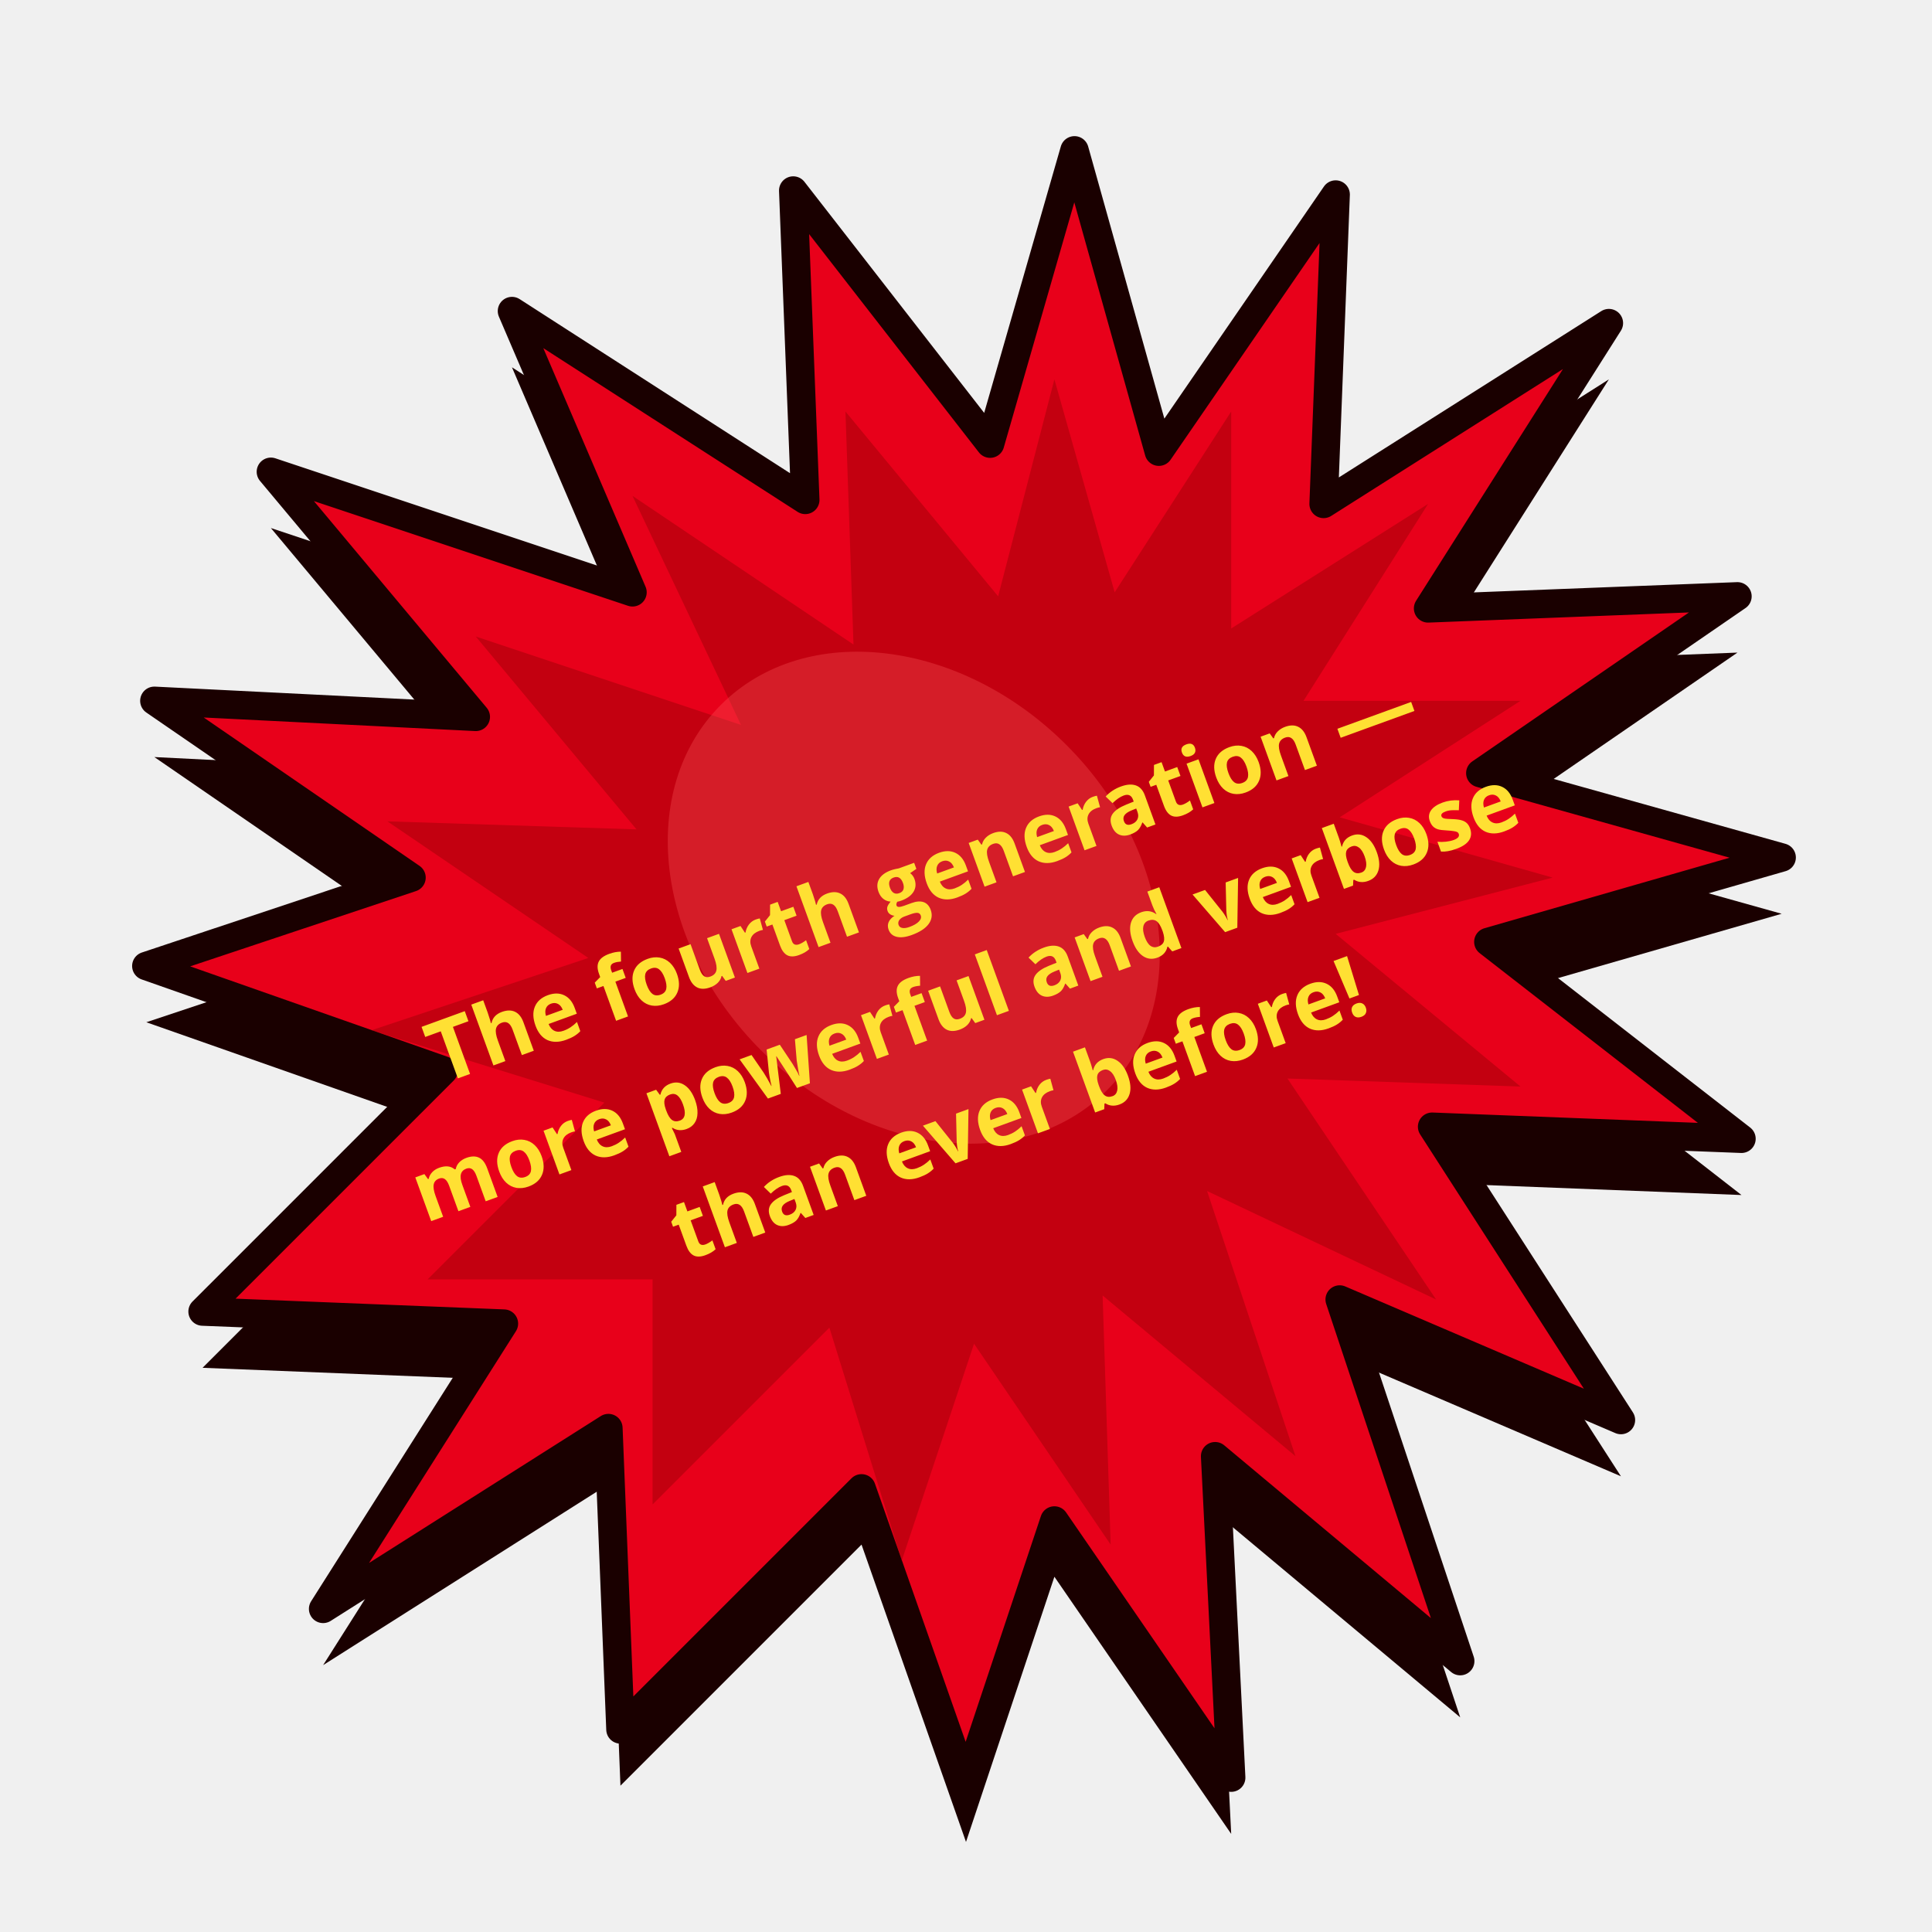
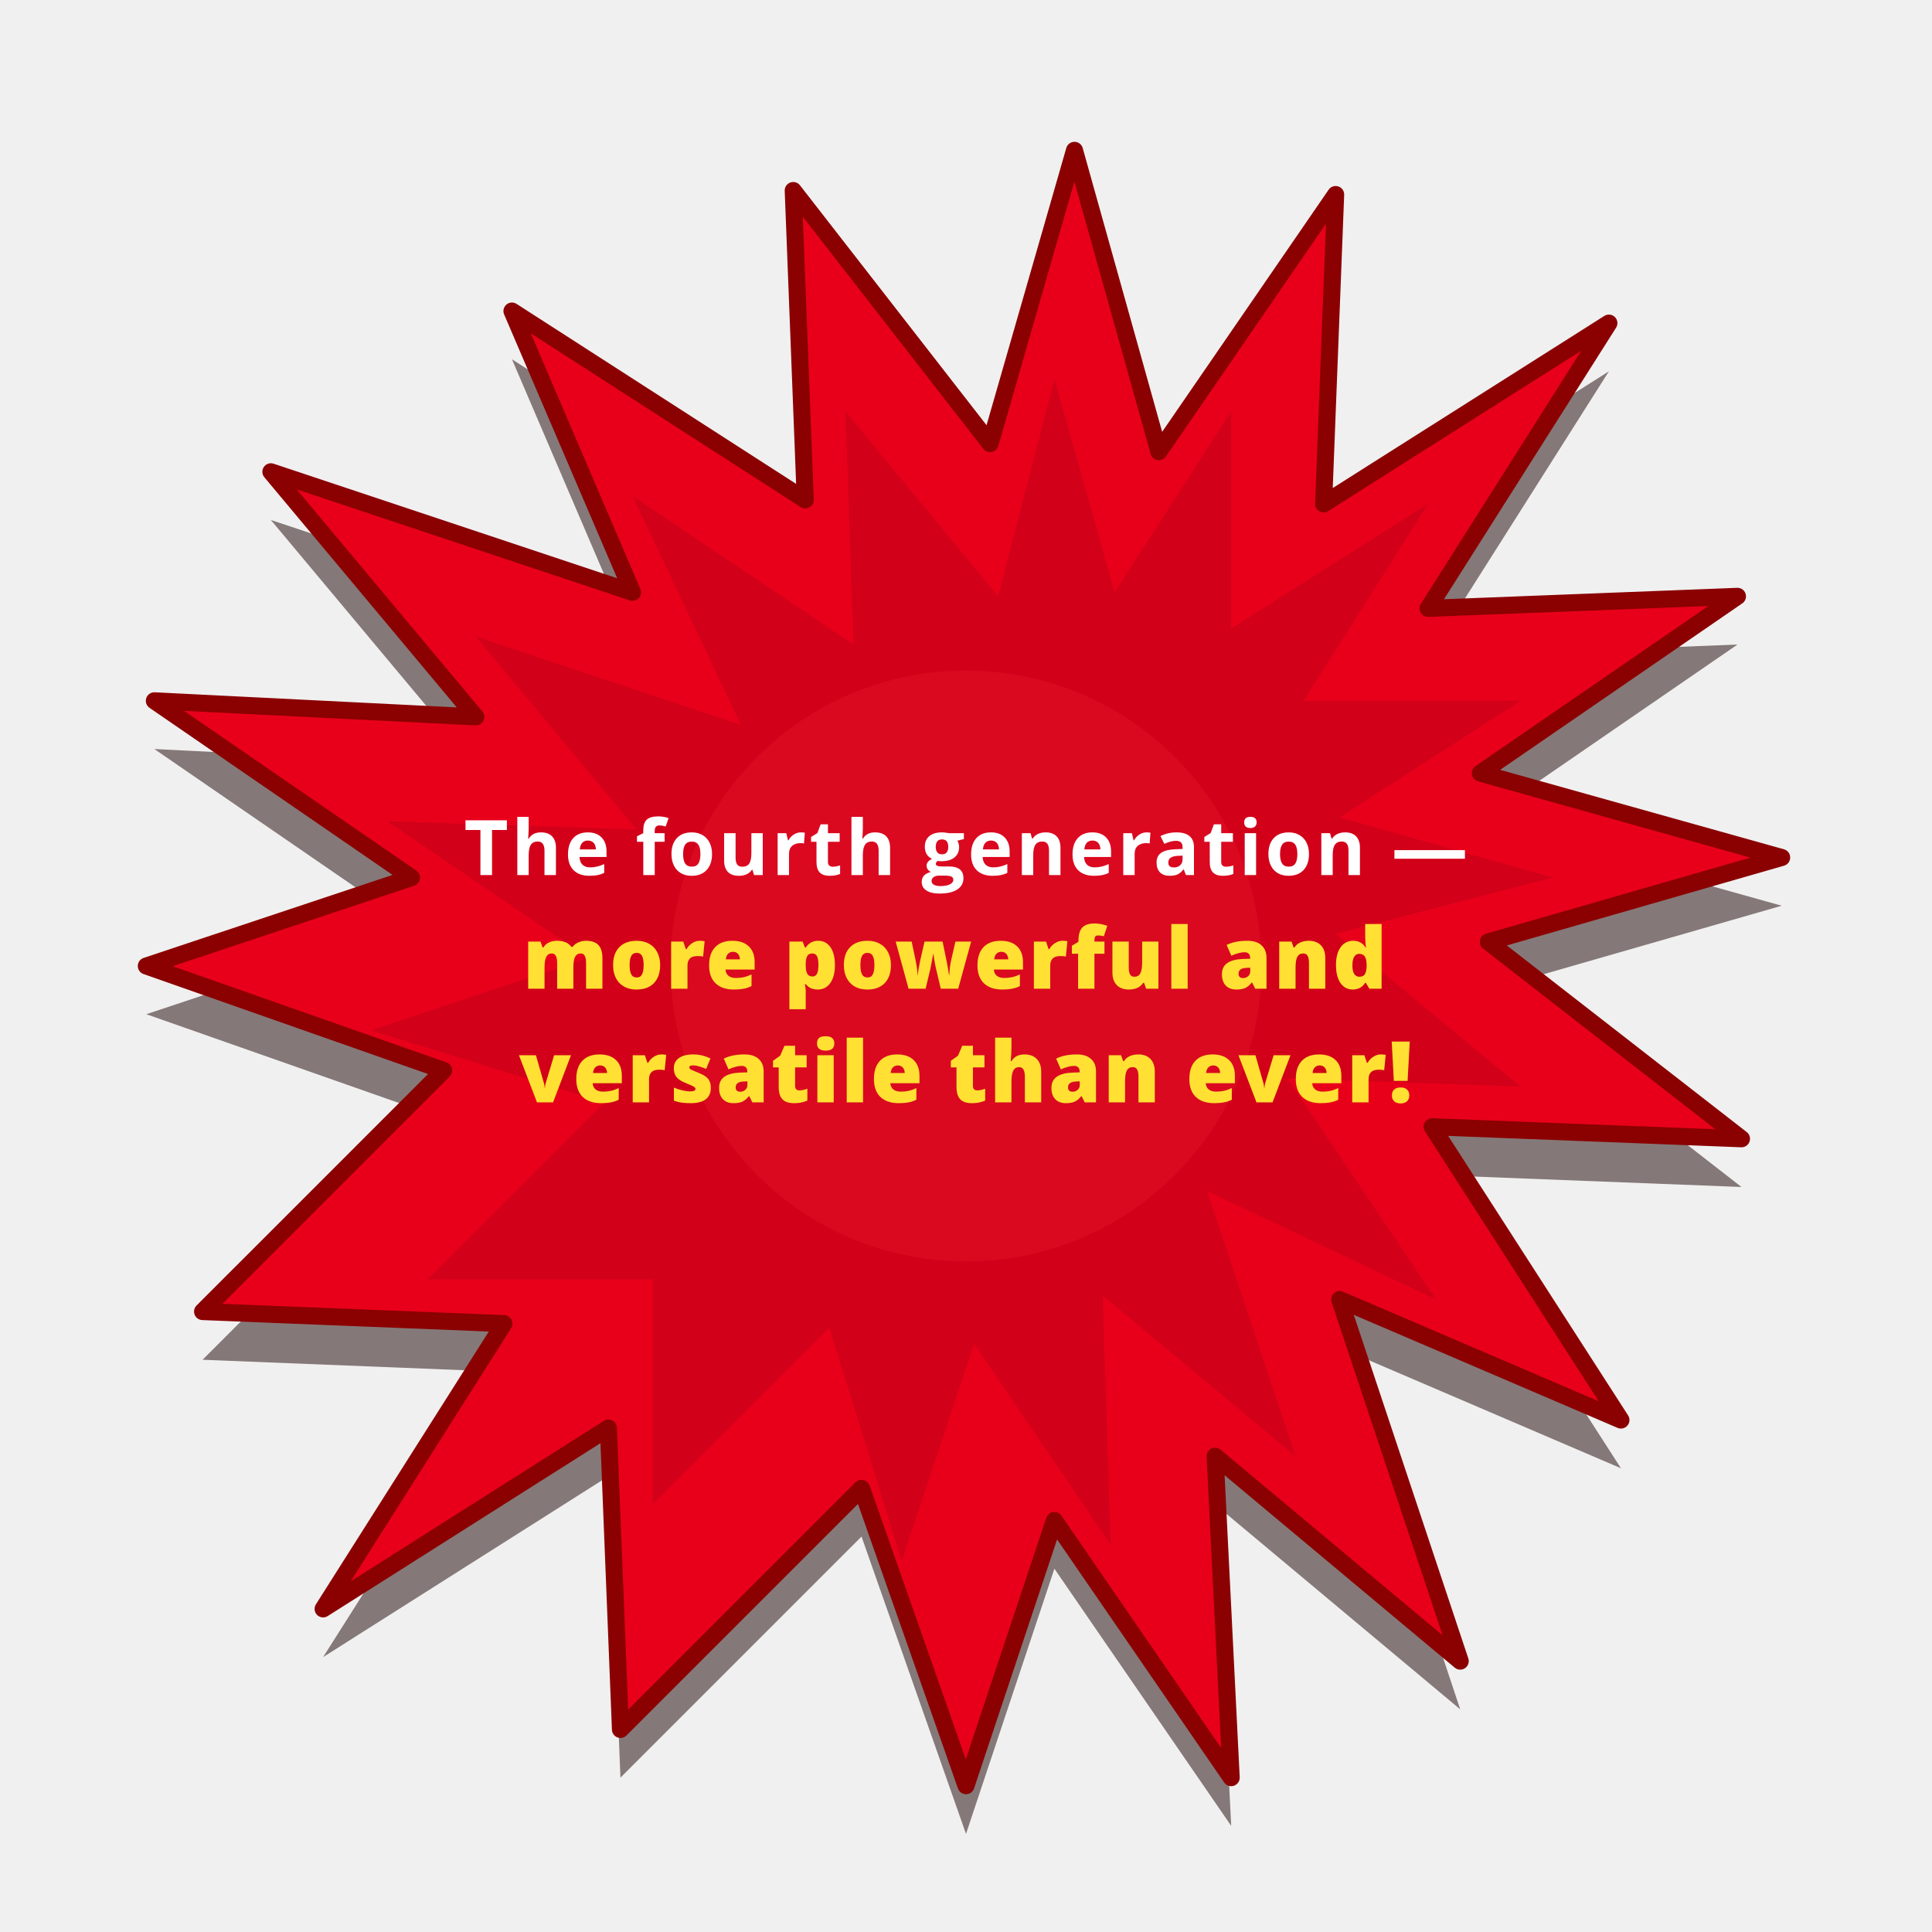
- <svg xmlns="http://www.w3.org/2000/svg" viewBox="0 0 340 340" overflow="visible" style="width:340px; height:340px; display:block; margin:auto;">
+ <svg xmlns="http://www.w3.org/2000/svg" viewBox="0 0 340 340" overflow="visible" style="width:340px; height:340px; display:block; margin:auto;" role="img">
+   <defs>
+     <filter id="softshadow" x="-10%" y="-10%" width="120%" height="120%">
+       <feDropShadow dx="4" dy="4" stdDeviation="4" flood-color="#1a0000" flood-opacity="0.45" />
+     </filter>
+   </defs>
  <g transform="rotate(45, 170, 170)">
-     <path fill="#1a0000" transform="translate(7,7)" d="M170,10 L183,68 L220,28 L210,82 L258,55 L232,102 L288,95 L248,132 L308,145          L258,165 L318,195 L262,200 L304,238 L250,228 L272,272 L222,248 L222,308          L183,272 L170,330 L157,272 L118,308 L118,248 L68,272 L90,228          L36,238 L78,200 L22,195 L82,165 L32,145 L92,132 L52,95 L108,102          L82,55 L130,82 L120,28 L157,68 Z" />
-     <path fill="#E8001A" stroke="#1a0000" stroke-width="5" stroke-linejoin="round" d="M170,10 L183,68 L220,28 L210,82 L258,55 L232,102 L288,95 L248,132 L308,145          L258,165 L318,195 L262,200 L304,238 L250,228 L272,272 L222,248 L222,308          L183,272 L170,330 L157,272 L118,308 L118,248 L68,272 L90,228          L36,238 L78,200 L22,195 L82,165 L32,145 L92,132 L52,95 L108,102          L82,55 L130,82 L120,28 L157,68 Z" />
-     <path fill="#8B0000" opacity="0.4" d="M170,55 L179,95 L206,68 L198,105 L232,86 L212,120 L254,116 L224,144 L270,153          L228,168 L272,190 L228,194 L260,224 L218,216 L236,252 L198,232 L198,276          L170,248 L142,276 L142,232 L104,252 L122,216 L80,224 L112,194          L68,190 L112,168 L70,153 L116,144 L86,116 L128,120 L108,86 L142,105          L134,68 L161,95 Z" />
-     <ellipse cx="155" cy="168" rx="48" ry="38" fill="#FF6060" opacity="0.3" />
-     <text transform="rotate(-65, 170, 170)" font-family="'Open Sans', sans-serif" font-size="15" font-weight="700" fill="#FFE033" text-anchor="middle">
-       <tspan x="170" y="158">The fourth generation —</tspan>
-       <tspan x="170" dy="22">more powerful and verbose</tspan>
-       <tspan x="170" dy="22">than ever before!</tspan>
-     </text>
+     <path fill="#1a0000" transform="translate(6,6)" d="M170,10 L183,68 L220,28 L210,82 L258,55 L232,102 L288,95 L248,132 L308,145           L258,165 L318,195 L262,200 L304,238 L250,228 L272,272 L222,248 L222,308           L183,272 L170,330 L157,272 L118,308 L118,248 L68,272 L90,228           L36,238 L78,200 L22,195 L82,165 L32,145 L92,132 L52,95 L108,102           L82,55 L130,82 L120,28 L157,68 Z" opacity="0.5" />
+     <path fill="#E8001A" stroke="#8B0000" stroke-width="3" stroke-linejoin="round" d="M170,10 L183,68 L220,28 L210,82 L258,55 L232,102 L288,95 L248,132 L308,145           L258,165 L318,195 L262,200 L304,238 L250,228 L272,272 L222,248 L222,308           L183,272 L170,330 L157,272 L118,308 L118,248 L68,272 L90,228           L36,238 L78,200 L22,195 L82,165 L32,145 L92,132 L52,95 L108,102           L82,55 L130,82 L120,28 L157,68 Z" />
+     <path fill="#C00018" opacity="0.55" d="M170,55 L179,95 L206,68 L198,105 L232,86 L212,120 L254,116 L224,144 L270,153           L228,168 L272,190 L228,194 L260,224 L218,216 L236,252 L198,232 L198,276           L170,248 L142,276 L142,232 L104,252 L122,216 L80,224 L112,194           L68,190 L112,168 L70,153 L116,144 L86,116 L128,120 L108,86 L142,105           L134,68 L161,95 Z" />
+     <ellipse cx="170" cy="170" rx="52" ry="52" fill="#FF3040" opacity="0.18" />
+     <g transform="rotate(-45, 170, 170)">
+       <text font-family="'Open Sans', sans-serif" font-size="13.5" font-weight="700" fill="#FFFFFF" text-anchor="middle" letter-spacing="0.5">
+         <tspan x="170" y="154">The fourth generation —</tspan>
+       </text>
+       <text font-family="'Open Sans', sans-serif" font-size="15" font-weight="800" fill="#FFE033" text-anchor="middle" letter-spacing="0.3">
+         <tspan x="170" y="174">more powerful and</tspan>
+         <tspan x="170" dy="20">versatile than ever!</tspan>
+       </text>
+     </g>
  </g>
</svg>
